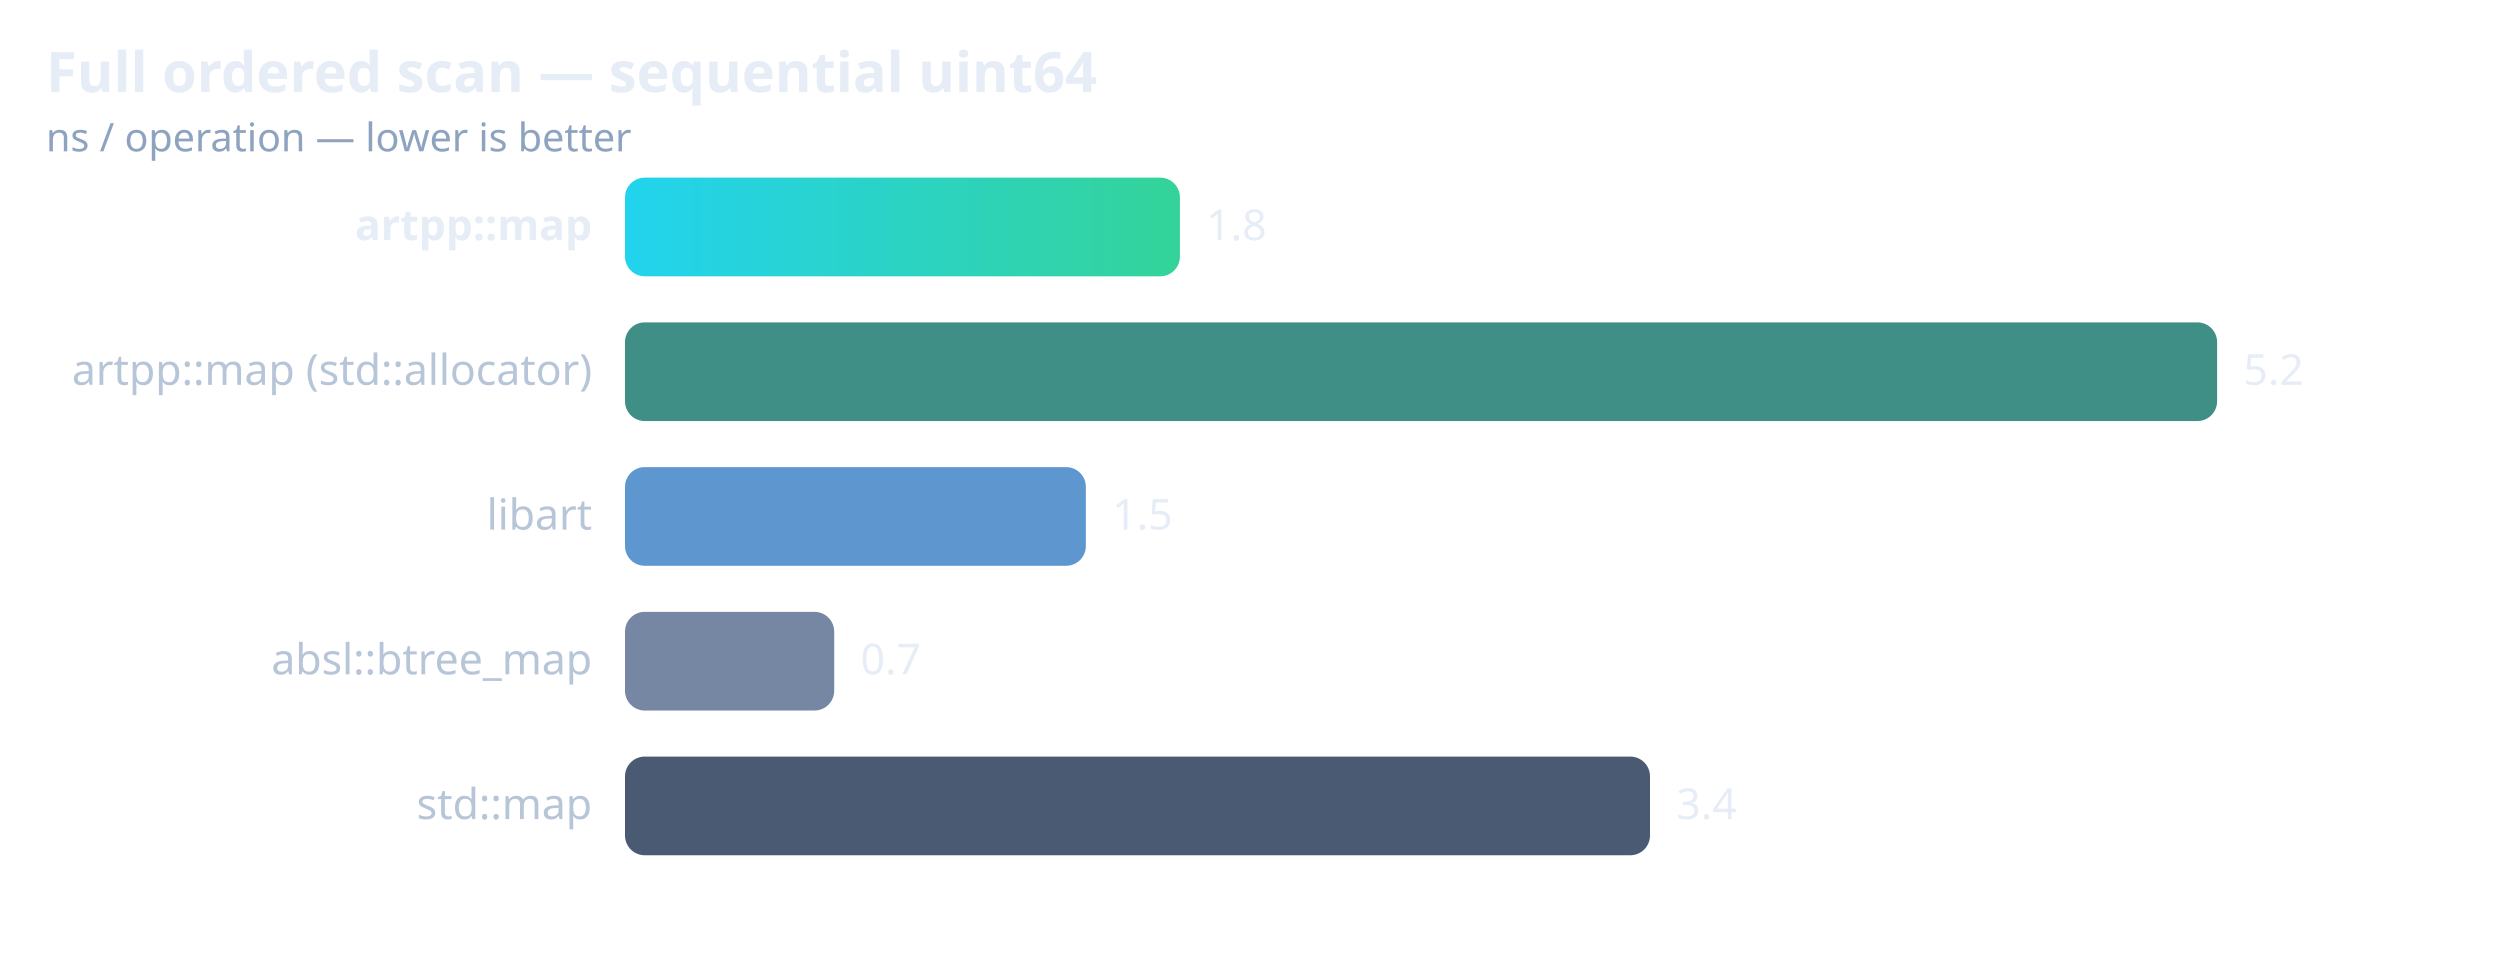
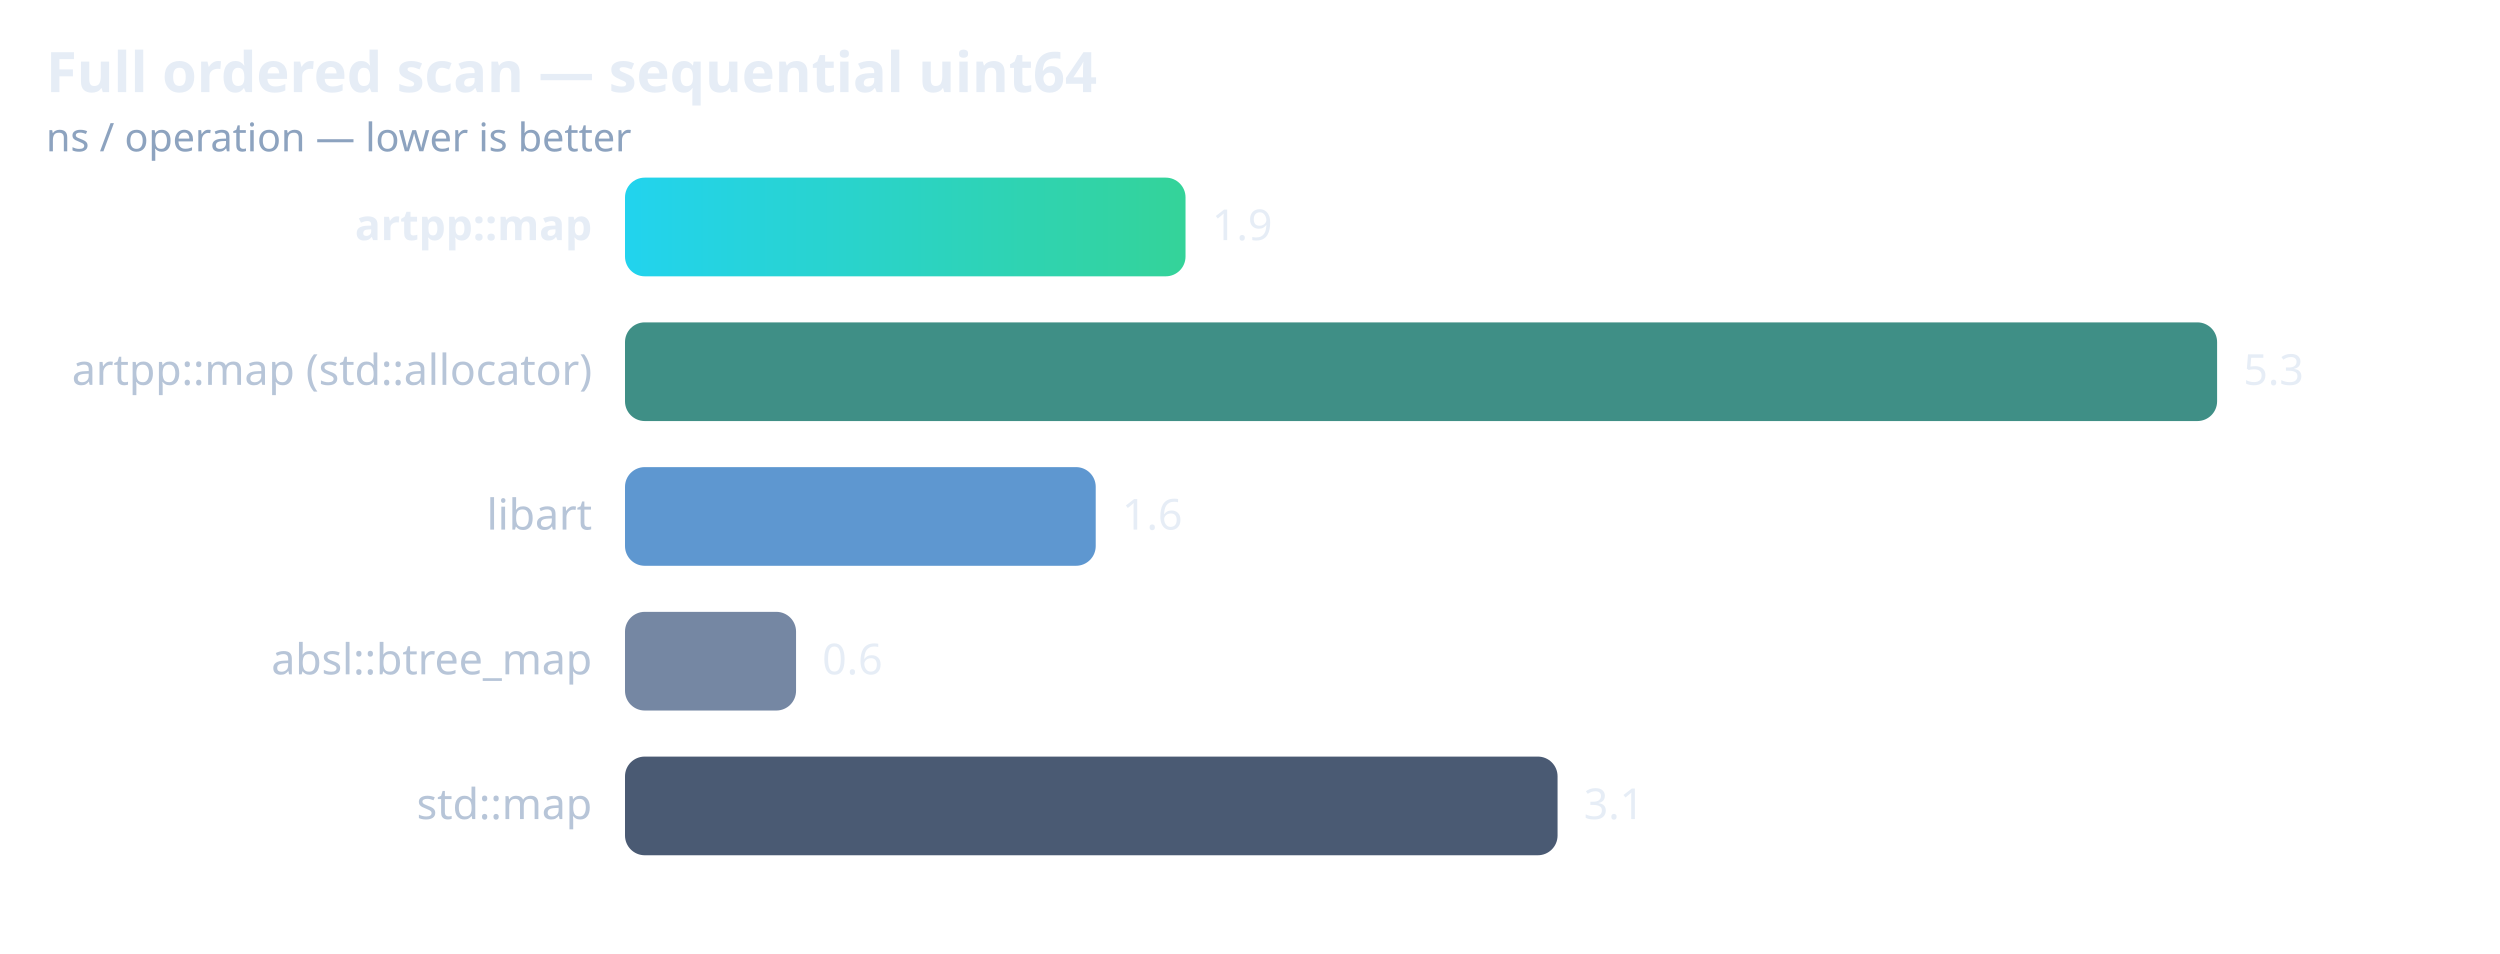
<svg xmlns="http://www.w3.org/2000/svg" viewBox="0 0 760 290" font-family="ui-sans-serif, system-ui, sans-serif" role="img" aria-label="Full ordered scan — sequential uint64">
  <defs>
    <linearGradient id="hot" x1="0" y1="0" x2="1" y2="0">
      <stop offset="0" stop-color="#22d3ee" />
      <stop offset="1" stop-color="#34d399" />
    </linearGradient>
    <linearGradient id="hot2" x1="0" y1="0" x2="1" y2="0">
      <stop offset="0" stop-color="#34d399" />
      <stop offset="1" stop-color="#a3e635" />
    </linearGradient>
  </defs>
  <text x="14" y="28" font-size="17" font-weight="600" fill="#e6edf6">Full ordered scan — sequential uint64</text>
  <text x="14" y="46" font-size="12" fill="#8da3bf">ns / operation — lower is better</text>
  <text x="180" y="73.0" font-size="13" font-weight="600" fill="#e6edf6" text-anchor="end">artpp::map</text>
-   <rect x="190" y="54" width="168.7" height="30" rx="6" fill="url(#hot)" />
-   <text x="366.709" y="73.0" font-size="13" fill="#e6edf6">1.8</text>
+   <rect x="190" y="54" width="170.4" height="30" rx="6" fill="url(#hot)" />
+   <text x="368.448" y="73.0" font-size="13" fill="#e6edf6">1.9</text>
  <text x="180" y="117.0" font-size="13" font-weight="400" fill="#b7c5d8" text-anchor="end">artpp::map (std::allocator)</text>
  <rect x="190" y="98" width="484.0" height="30" rx="6" fill="#3f8f86" />
-   <text x="682.0" y="117.0" font-size="13" fill="#e6edf6">5.2</text>
+   <text x="682.0" y="117.0" font-size="13" fill="#e6edf6">5.3</text>
  <text x="180" y="161.0" font-size="13" font-weight="400" fill="#b7c5d8" text-anchor="end">libart</text>
-   <rect x="190" y="142" width="140.1" height="30" rx="6" fill="#5e97d0" />
-   <text x="338.13" y="161.0" font-size="13" fill="#e6edf6">1.5</text>
+   <rect x="190" y="142" width="143.1" height="30" rx="6" fill="#5e97d0" />
+   <text x="341.104" y="161.0" font-size="13" fill="#e6edf6">1.6</text>
  <text x="180" y="205.0" font-size="13" font-weight="400" fill="#b7c5d8" text-anchor="end">absl::btree_map</text>
-   <rect x="190" y="186" width="63.6" height="30" rx="6" fill="#7587a3" />
-   <text x="261.611" y="205.0" font-size="13" fill="#e6edf6">0.7</text>
+   <rect x="190" y="186" width="52.0" height="30" rx="6" fill="#7587a3" />
+   <text x="249.955" y="205.0" font-size="13" fill="#e6edf6">0.6</text>
  <text x="180" y="249.0" font-size="13" font-weight="400" fill="#b7c5d8" text-anchor="end">std::map</text>
-   <rect x="190" y="230" width="311.6" height="30" rx="6" fill="#4a5a73" />
-   <text x="509.604" y="249.0" font-size="13" fill="#e6edf6">3.4</text>
+   <rect x="190" y="230" width="283.5" height="30" rx="6" fill="#4a5a73" />
+   <text x="481.473" y="249.0" font-size="13" fill="#e6edf6">3.1</text>
</svg>
